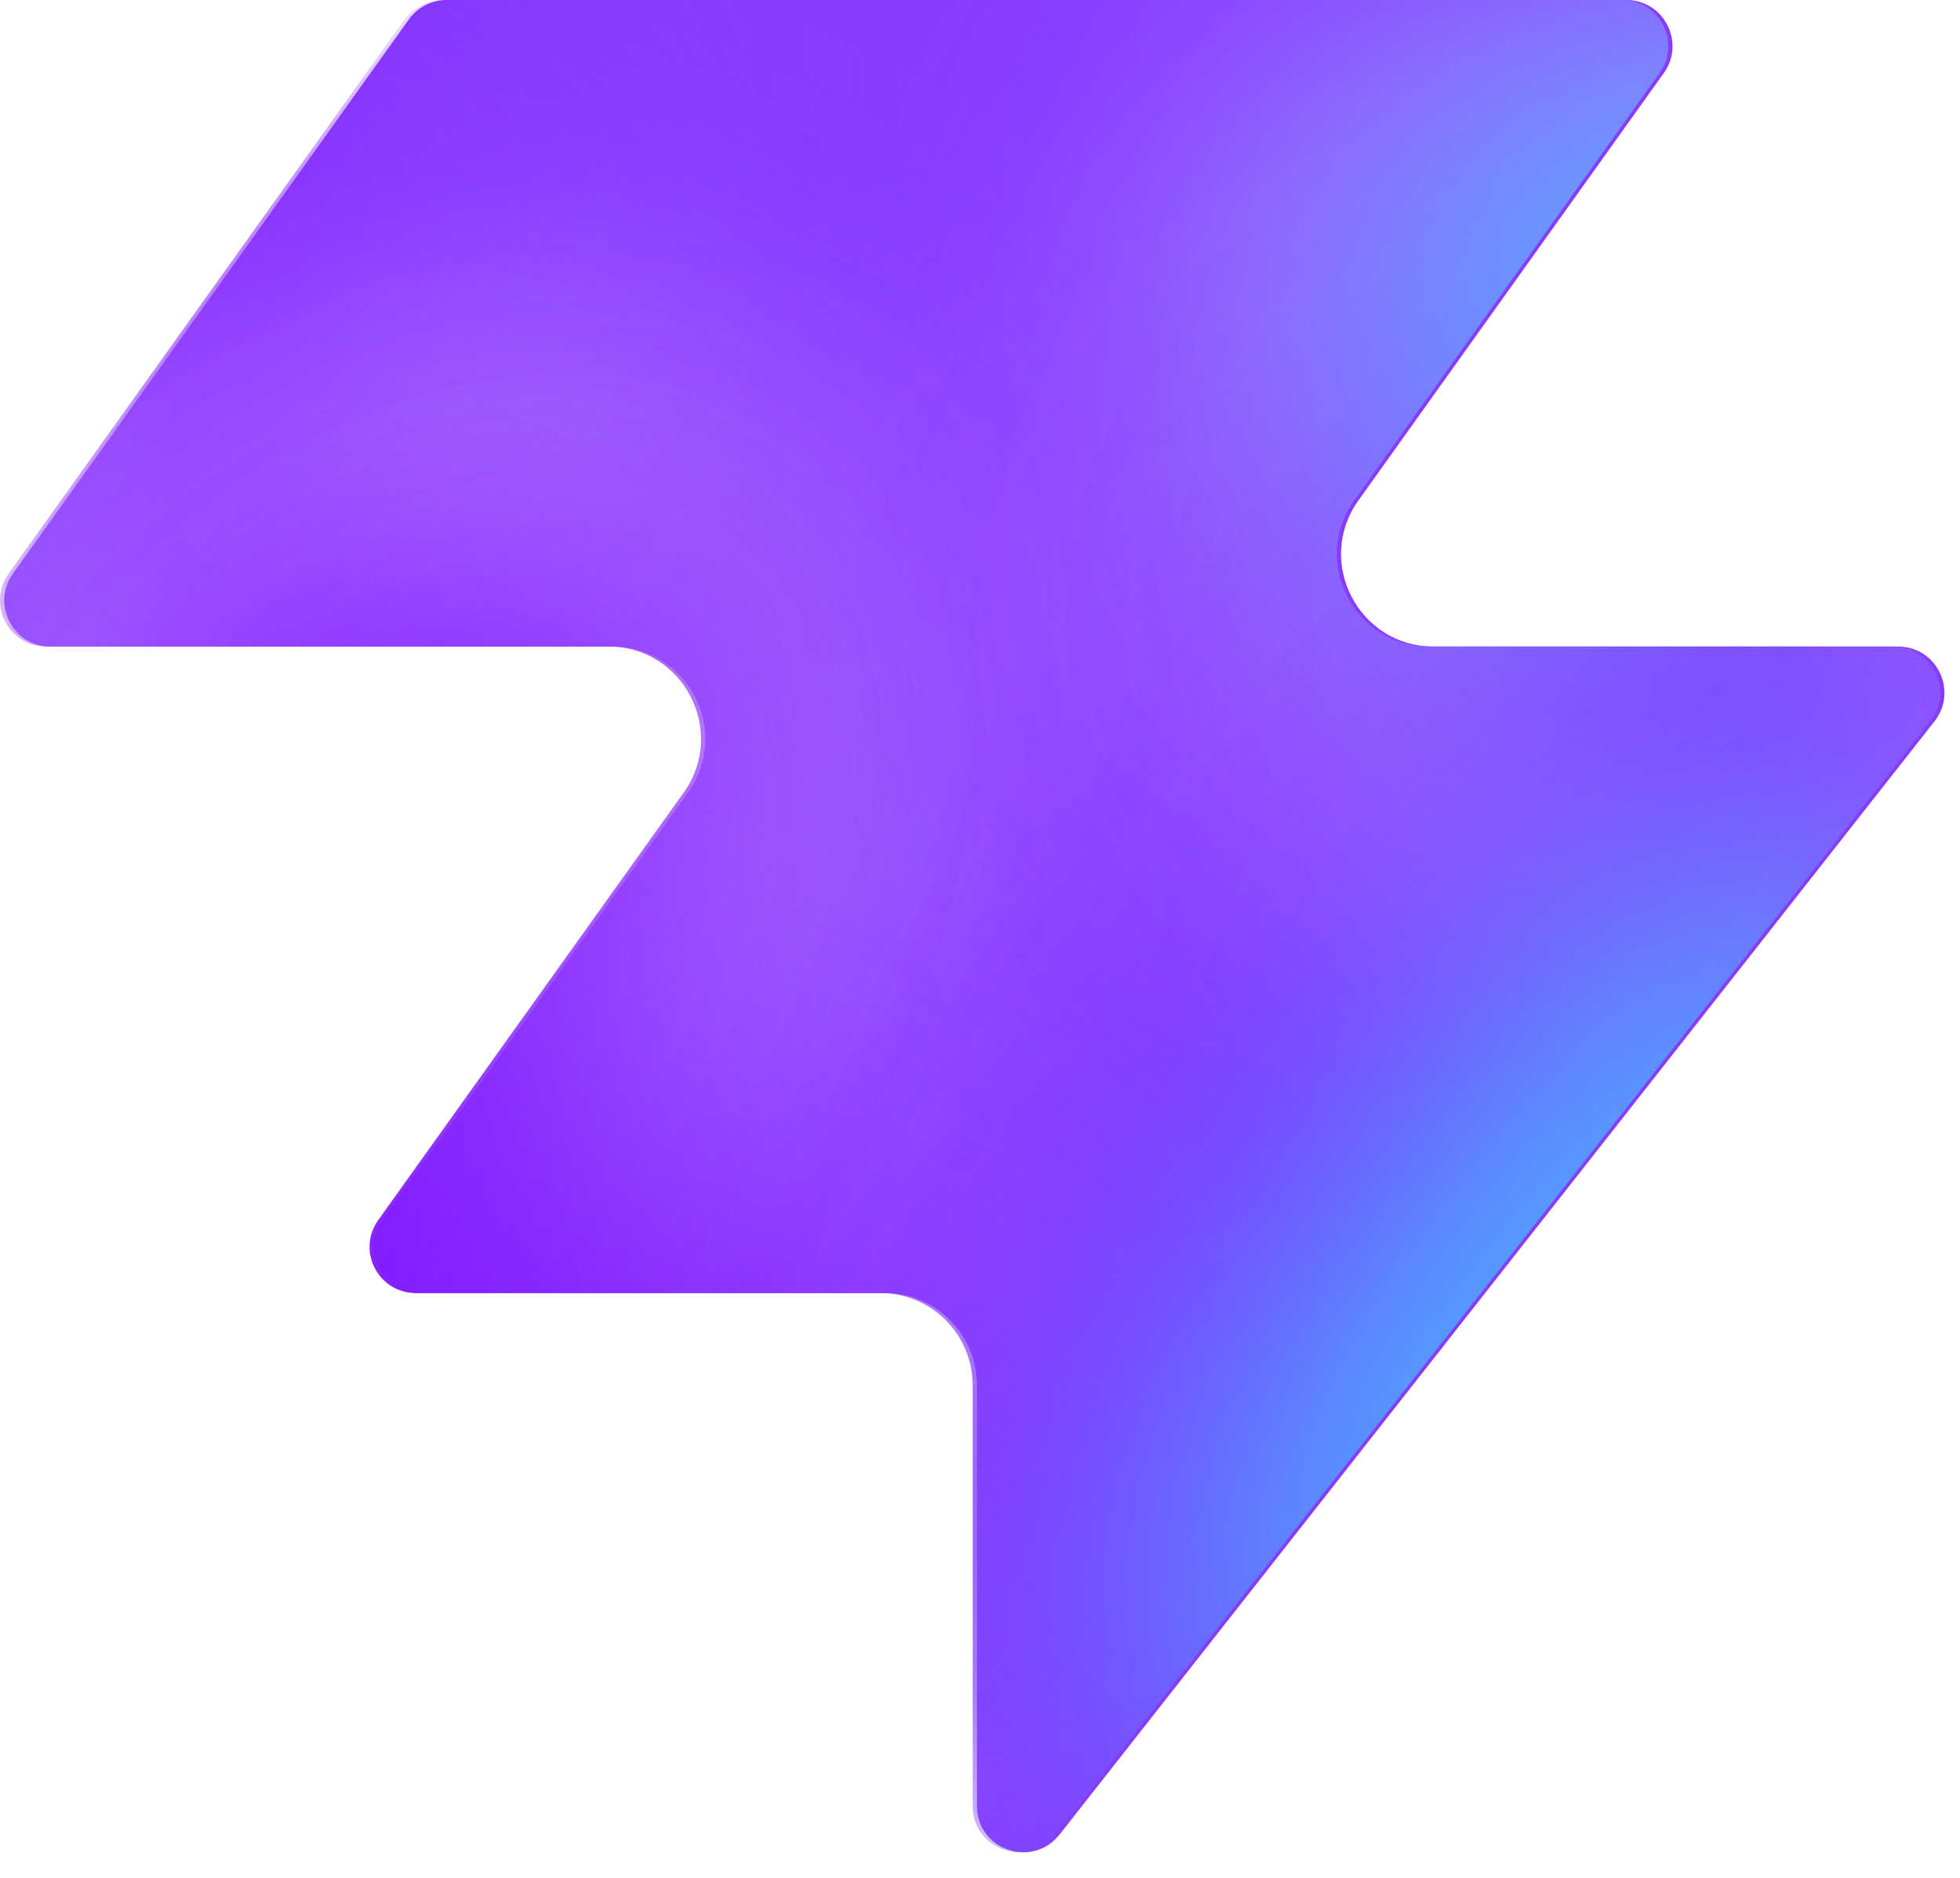
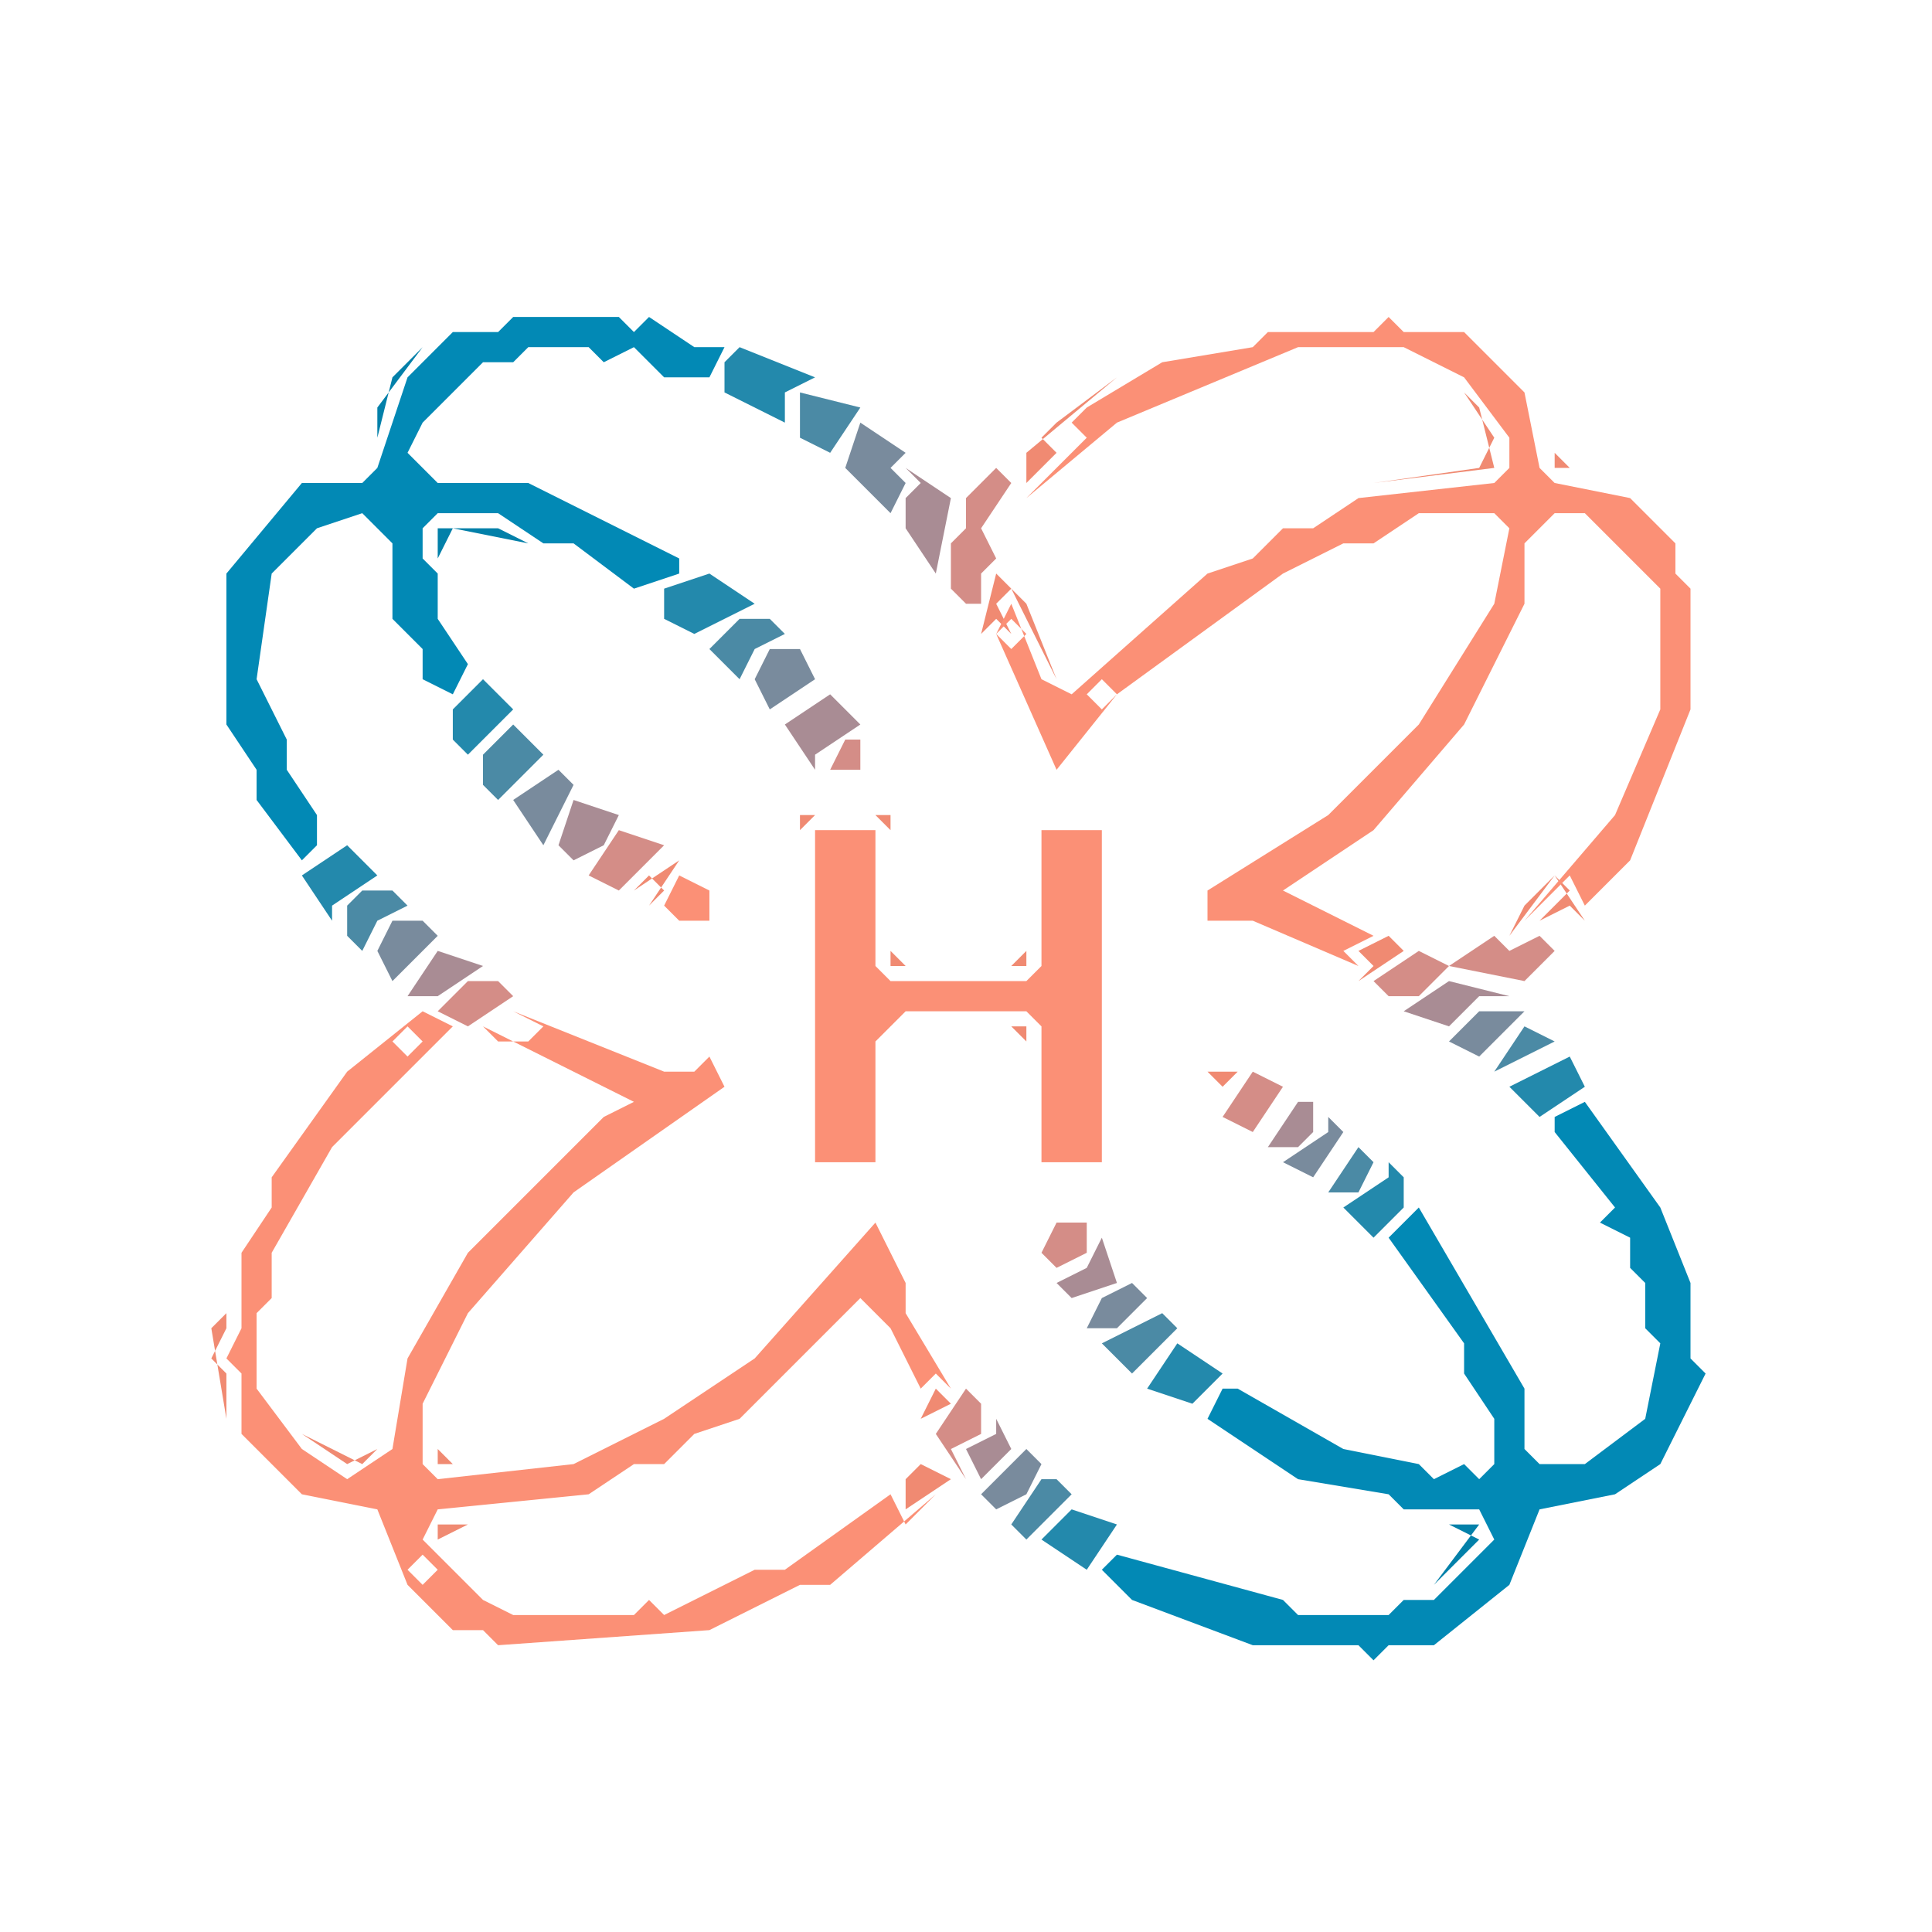
- <svg xmlns="http://www.w3.org/2000/svg" width="48" height="46" fill="none" viewBox="0 0 48 46">
-   <path fill="#863bff" d="M25.946 44.938c-.664.845-2.021.375-2.021-.698V33.937a2.26 2.26 0 0 0-2.262-2.262H10.287c-.92 0-1.456-1.04-.92-1.788l7.48-10.471c1.07-1.497 0-3.578-1.842-3.578H1.237c-.92 0-1.456-1.04-.92-1.788L10.013.474c.214-.297.556-.474.92-.474h28.894c.92 0 1.456 1.04.92 1.788l-7.48 10.471c-1.07 1.498 0 3.579 1.842 3.579h11.377c.943 0 1.473 1.088.89 1.83L25.947 44.94z" style="fill:#863bff;fill:color(display-p3 .525 .23 1);fill-opacity:1" />
-   <mask id="a" width="48" height="46" x="0" y="0" maskUnits="userSpaceOnUse" style="mask-type:alpha">
-     <path fill="#000" d="M25.842 44.938c-.664.844-2.021.375-2.021-.698V33.937a2.26 2.26 0 0 0-2.262-2.262H10.183c-.92 0-1.456-1.04-.92-1.788l7.48-10.471c1.07-1.498 0-3.579-1.842-3.579H1.133c-.92 0-1.456-1.04-.92-1.787L9.91.473c.214-.297.556-.474.92-.474h28.894c.92 0 1.456 1.04.92 1.788l-7.48 10.471c-1.07 1.498 0 3.578 1.842 3.578h11.377c.943 0 1.473 1.088.89 1.832L25.843 44.94z" style="fill:#000;fill-opacity:1" />
-   </mask>
-   <g mask="url(#a)">
-     <g filter="url(#b)">
-       <ellipse cx="5.508" cy="14.704" fill="#ede6ff" rx="5.508" ry="14.704" style="fill:#ede6ff;fill:color(display-p3 .927 .903 1);fill-opacity:1" transform="matrix(.00324 1 1 -.00324 -4.47 31.516)" />
-     </g>
-     <g filter="url(#c)">
-       <ellipse cx="10.399" cy="29.851" fill="#ede6ff" rx="10.399" ry="29.851" style="fill:#ede6ff;fill:color(display-p3 .927 .903 1);fill-opacity:1" transform="matrix(.00324 1 1 -.00324 -39.328 7.883)" />
-     </g>
-     <g filter="url(#d)">
-       <ellipse cx="5.508" cy="30.487" fill="#7e14ff" rx="5.508" ry="30.487" style="fill:#7e14ff;fill:color(display-p3 .492 .077 1);fill-opacity:1" transform="rotate(89.814 -25.913 -14.639)scale(1 -1)" />
-     </g>
-     <g filter="url(#e)">
-       <ellipse cx="5.508" cy="30.599" fill="#7e14ff" rx="5.508" ry="30.599" style="fill:#7e14ff;fill:color(display-p3 .492 .077 1);fill-opacity:1" transform="rotate(89.814 -32.644 -3.334)scale(1 -1)" />
-     </g>
-     <g filter="url(#f)">
-       <ellipse cx="5.508" cy="30.599" fill="#7e14ff" rx="5.508" ry="30.599" style="fill:#7e14ff;fill:color(display-p3 .492 .077 1);fill-opacity:1" transform="matrix(.00324 1 1 -.00324 -34.34 30.47)" />
-     </g>
-     <g filter="url(#g)">
-       <ellipse cx="14.072" cy="22.078" fill="#ede6ff" rx="14.072" ry="22.078" style="fill:#ede6ff;fill:color(display-p3 .927 .903 1);fill-opacity:1" transform="rotate(93.35 24.506 48.493)scale(-1 1)" />
-     </g>
-     <g filter="url(#h)">
-       <ellipse cx="3.47" cy="21.501" fill="#7e14ff" rx="3.47" ry="21.501" style="fill:#7e14ff;fill:color(display-p3 .492 .077 1);fill-opacity:1" transform="rotate(89.009 28.708 47.59)scale(-1 1)" />
-     </g>
-     <g filter="url(#i)">
-       <ellipse cx="3.47" cy="21.501" fill="#7e14ff" rx="3.47" ry="21.501" style="fill:#7e14ff;fill:color(display-p3 .492 .077 1);fill-opacity:1" transform="rotate(89.009 28.708 47.59)scale(-1 1)" />
-     </g>
-     <g filter="url(#j)">
-       <ellipse cx=".387" cy="8.972" fill="#7e14ff" rx="4.407" ry="29.108" style="fill:#7e14ff;fill:color(display-p3 .492 .077 1);fill-opacity:1" transform="rotate(39.51 .387 8.972)" />
-     </g>
-     <g filter="url(#k)">
-       <ellipse cx="47.523" cy="-6.092" fill="#7e14ff" rx="4.407" ry="29.108" style="fill:#7e14ff;fill:color(display-p3 .492 .077 1);fill-opacity:1" transform="rotate(37.892 47.523 -6.092)" />
-     </g>
-     <g filter="url(#l)">
-       <ellipse cx="41.412" cy="6.333" fill="#47bfff" rx="5.971" ry="9.665" style="fill:#47bfff;fill:color(display-p3 .28 .748 1);fill-opacity:1" transform="rotate(37.892 41.412 6.333)" />
-     </g>
-     <g filter="url(#m)">
-       <ellipse cx="-1.879" cy="38.332" fill="#7e14ff" rx="4.407" ry="29.108" style="fill:#7e14ff;fill:color(display-p3 .492 .077 1);fill-opacity:1" transform="rotate(37.892 -1.88 38.332)" />
-     </g>
-     <g filter="url(#n)">
-       <ellipse cx="-1.879" cy="38.332" fill="#7e14ff" rx="4.407" ry="29.108" style="fill:#7e14ff;fill:color(display-p3 .492 .077 1);fill-opacity:1" transform="rotate(37.892 -1.88 38.332)" />
-     </g>
-     <g filter="url(#o)">
-       <ellipse cx="35.651" cy="29.907" fill="#7e14ff" rx="4.407" ry="29.108" style="fill:#7e14ff;fill:color(display-p3 .492 .077 1);fill-opacity:1" transform="rotate(37.892 35.651 29.907)" />
-     </g>
-     <g filter="url(#p)">
-       <ellipse cx="38.418" cy="32.4" fill="#47bfff" rx="5.971" ry="15.297" style="fill:#47bfff;fill:color(display-p3 .28 .748 1);fill-opacity:1" transform="rotate(37.892 38.418 32.4)" />
-     </g>
+ <svg xmlns="http://www.w3.org/2000/svg" width="128" height="128" viewBox="0 0 128 128" version="1.1">
+   <g shape-rendering="geometricPrecision">
+     <path d="M 70.0 98.0 L 69.0 98.0 L 67.0 101.0 L 68.0 102.0 L 71.0 99.0 Z M 77.0 87.0 L 73.0 89.0 L 75.0 91.0 L 78.0 88.0 Z M 91.0 77.0 L 90.0 76.0 L 88.0 79.0 L 90.0 79.0 Z M 103.0 69.0 L 101.0 68.0 L 99.0 71.0 Z M 26.0 59.0 L 24.0 59.0 L 23.0 60.0 L 23.0 62.0 L 24.0 63.0 L 25.0 61.0 L 27.0 60.0 Z M 34.0 48.0 L 32.0 50.0 L 32.0 52.0 L 33.0 53.0 L 36.0 50.0 Z M 51.0 41.0 L 49.0 41.0 L 47.0 43.0 L 49.0 45.0 L 50.0 43.0 L 52.0 42.0 Z M 53.0 26.0 L 53.0 29.0 L 55.0 30.0 L 57.0 27.0 Z" fill="#4b8aa5" fill-rule="evenodd" />
+     <path d="M 66.0 94.0 L 66.0 95.0 L 64.0 96.0 L 65.0 98.0 L 67.0 96.0 Z M 74.0 85.0 L 73.0 82.0 L 72.0 84.0 L 70.0 85.0 L 69.0 84.0 L 71.0 86.0 Z M 87.0 73.0 L 86.0 73.0 L 84.0 76.0 L 86.0 76.0 L 87.0 75.0 Z M 93.0 67.0 L 96.0 68.0 L 98.0 66.0 L 100.0 66.0 L 96.0 65.0 Z M 32.0 64.0 L 29.0 63.0 L 27.0 66.0 L 29.0 66.0 Z M 41.0 54.0 L 38.0 53.0 L 37.0 56.0 L 38.0 57.0 L 40.0 56.0 Z M 55.0 46.0 L 52.0 48.0 L 54.0 51.0 L 54.0 50.0 L 57.0 48.0 Z M 60.0 31.0 L 61.0 32.0 L 60.0 33.0 L 60.0 35.0 L 62.0 38.0 L 63.0 33.0 Z" fill="#a98c94" fill-rule="evenodd" />
+     <path d="M 68.0 96.0 L 65.0 99.0 L 66.0 100.0 L 68.0 99.0 L 69.0 97.0 Z M 76.0 86.0 L 75.0 85.0 L 73.0 86.0 L 72.0 88.0 L 74.0 88.0 Z M 89.0 75.0 L 88.0 74.0 L 88.0 75.0 L 85.0 77.0 L 87.0 78.0 Z M 101.0 67.0 L 98.0 67.0 L 96.0 69.0 L 98.0 70.0 Z M 28.0 61.0 L 26.0 61.0 L 25.0 63.0 L 26.0 65.0 L 29.0 62.0 Z M 37.0 51.0 L 34.0 53.0 L 36.0 56.0 L 38.0 52.0 Z M 53.0 43.0 L 51.0 43.0 L 50.0 45.0 L 51.0 47.0 L 54.0 45.0 Z M 57.0 28.0 L 56.0 31.0 L 59.0 34.0 L 60.0 32.0 L 59.0 31.0 L 60.0 30.0 Z" fill="#798b9d" fill-rule="evenodd" />
+     <path d="M 64.0 92.0 L 62.0 95.0 L 64.0 98.0 L 62.0 100.0 L 64.0 98.0 L 63.0 96.0 L 65.0 95.0 L 65.0 93.0 Z M 72.0 81.0 L 70.0 81.0 L 69.0 83.0 L 70.0 84.0 L 72.0 83.0 Z M 85.0 72.0 L 83.0 71.0 L 81.0 74.0 L 83.0 75.0 Z M 29.0 67.0 L 31.0 68.0 L 34.0 66.0 L 33.0 65.0 L 31.0 65.0 Z M 104.0 62.0 L 103.0 63.0 L 102.0 62.0 L 100.0 63.0 L 99.0 62.0 L 96.0 64.0 L 94.0 63.0 L 91.0 65.0 L 92.0 66.0 L 94.0 66.0 L 96.0 64.0 L 101.0 65.0 Z M 44.0 56.0 L 41.0 55.0 L 39.0 58.0 L 41.0 59.0 Z M 57.0 49.0 L 56.0 49.0 L 55.0 51.0 L 57.0 51.0 Z M 67.0 30.0 L 64.0 33.0 L 64.0 35.0 L 63.0 36.0 L 63.0 39.0 L 64.0 40.0 L 65.0 40.0 L 65.0 38.0 L 66.0 37.0 L 65.0 35.0 L 67.0 32.0 L 66.0 31.0 Z" fill="#d48d87" fill-rule="evenodd" />
+     <path d="M 71.0 100.0 L 69.0 102.0 L 72.0 104.0 L 74.0 101.0 Z M 78.0 89.0 L 76.0 92.0 L 79.0 93.0 L 81.0 91.0 Z M 92.0 77.0 L 92.0 78.0 L 89.0 80.0 L 91.0 82.0 L 93.0 80.0 L 93.0 78.0 Z M 104.0 70.0 L 100.0 72.0 L 102.0 74.0 L 105.0 72.0 Z M 23.0 56.0 L 20.0 58.0 L 22.0 61.0 L 22.0 60.0 L 25.0 58.0 Z M 32.0 45.0 L 30.0 47.0 L 30.0 49.0 L 31.0 50.0 L 34.0 47.0 Z M 44.0 39.0 L 44.0 41.0 L 46.0 42.0 L 50.0 40.0 L 47.0 38.0 Z M 49.0 23.0 L 48.0 24.0 L 48.0 26.0 L 52.0 28.0 L 52.0 26.0 L 54.0 25.0 Z" fill="#2389ac" fill-rule="evenodd" />
+     <path d="M 102.0 101.0 L 101.0 105.0 L 98.0 108.0 L 101.0 105.0 Z M 98.0 101.0 L 96.0 101.0 L 98.0 102.0 L 95.0 105.0 Z M 94.0 79.0 L 98.0 84.0 L 101.0 91.0 L 98.0 84.0 Z M 29.0 35.0 L 29.0 37.0 L 30.0 35.0 L 35.0 36.0 L 33.0 35.0 Z M 23.0 35.0 L 25.0 36.0 L 25.0 39.0 L 25.0 36.0 Z M 33.0 25.0 L 29.0 28.0 L 28.0 30.0 L 29.0 31.0 L 33.0 31.0 L 29.0 31.0 L 28.0 30.0 L 29.0 28.0 Z M 28.0 23.0 L 26.0 25.0 L 25.0 29.0 L 25.0 27.0 Z" fill="#0280a9" fill-rule="evenodd" />
+     <path d="M 29.0 102.0 L 31.0 101.0 L 29.0 101.0 Z M 62.0 96.0 L 60.0 98.0 L 60.0 100.0 L 61.0 101.0 L 59.0 103.0 L 61.0 101.0 L 60.0 100.0 L 63.0 98.0 L 61.0 97.0 Z M 18.0 87.0 L 18.0 92.0 L 19.0 93.0 L 18.0 92.0 Z M 63.0 90.0 L 61.0 86.0 L 63.0 90.0 L 61.0 94.0 L 57.0 87.0 L 51.0 93.0 L 57.0 87.0 L 61.0 94.0 L 63.0 93.0 L 62.0 92.0 Z M 34.0 85.0 L 32.0 87.0 L 29.0 93.0 L 29.0 97.0 L 34.0 97.0 L 30.0 97.0 L 29.0 96.0 L 29.0 93.0 L 32.0 87.0 Z M 30.0 84.0 L 26.0 90.0 L 25.0 96.0 L 24.0 97.0 L 20.0 95.0 L 23.0 97.0 L 25.0 96.0 L 26.0 90.0 Z M 15.0 84.0 L 15.0 87.0 L 14.0 88.0 L 15.0 94.0 L 15.0 91.0 L 14.0 90.0 L 15.0 88.0 Z M 22.0 78.0 L 19.0 83.0 L 19.0 85.0 L 19.0 83.0 Z M 82.0 71.0 L 80.0 71.0 L 79.0 72.0 L 80.0 73.0 Z M 79.0 72.0 L 80.0 71.0 L 81.0 72.0 L 80.0 73.0 Z M 22.0 71.0 L 17.0 78.0 L 16.0 82.0 L 17.0 78.0 Z M 60.0 68.0 L 59.0 69.0 L 59.0 77.0 L 59.0 69.0 L 60.0 68.0 L 67.0 68.0 L 68.0 69.0 L 68.0 77.0 L 68.0 68.0 Z M 37.0 67.0 L 30.0 69.0 L 28.0 71.0 L 30.0 69.0 Z M 27.0 67.0 L 26.0 68.0 L 27.0 69.0 L 26.0 68.0 Z M 91.0 61.0 L 92.0 62.0 L 90.0 63.0 L 91.0 64.0 L 90.0 65.0 L 93.0 63.0 Z M 108.0 58.0 L 105.0 61.0 L 103.0 58.0 L 100.0 62.0 L 101.0 60.0 L 102.0 61.0 L 104.0 60.0 L 105.0 61.0 Z M 101.0 60.0 L 102.0 59.0 L 103.0 60.0 L 102.0 61.0 Z M 102.0 59.0 L 103.0 58.0 L 104.0 59.0 L 103.0 60.0 Z M 82.0 57.0 L 79.0 59.0 L 79.0 61.0 L 79.0 59.0 Z M 42.0 59.0 L 44.0 61.0 L 43.0 60.0 L 45.0 57.0 L 48.0 59.0 L 48.0 61.0 L 48.0 59.0 L 45.0 57.0 Z M 42.0 59.0 L 43.0 58.0 L 44.0 59.0 L 43.0 60.0 Z M 53.0 54.0 L 53.0 77.0 L 53.0 55.0 L 54.0 54.0 L 58.0 54.0 L 59.0 55.0 L 59.0 64.0 L 68.0 64.0 L 68.0 55.0 L 69.0 54.0 L 73.0 54.0 L 74.0 55.0 L 74.0 77.0 L 74.0 55.0 L 73.0 54.0 L 69.0 54.0 L 68.0 55.0 L 68.0 63.0 L 67.0 64.0 L 60.0 64.0 L 59.0 63.0 L 59.0 54.0 Z M 101.0 41.0 L 98.0 48.0 L 95.0 51.0 L 98.0 48.0 Z M 108.0 38.0 L 109.0 39.0 L 109.0 47.0 L 106.0 54.0 L 104.0 56.0 L 106.0 54.0 L 109.0 47.0 L 109.0 39.0 Z M 66.0 38.0 L 65.0 42.0 L 66.0 41.0 L 67.0 42.0 L 68.0 41.0 L 70.0 45.0 L 68.0 40.0 Z M 66.0 40.0 L 67.0 39.0 L 68.0 41.0 L 67.0 42.0 Z M 112.0 37.0 L 113.0 39.0 L 113.0 46.0 L 113.0 39.0 Z M 105.0 35.0 L 103.0 35.0 L 102.0 36.0 L 102.0 39.0 L 102.0 36.0 L 103.0 35.0 Z M 99.0 35.0 L 98.0 40.0 L 94.0 46.0 L 98.0 40.0 Z M 103.0 30.0 L 103.0 31.0 L 104.0 31.0 Z M 98.0 27.0 L 97.0 26.0 L 99.0 29.0 L 98.0 31.0 L 91.0 32.0 L 99.0 31.0 Z M 74.0 25.0 L 68.0 30.0 L 68.0 32.0 L 66.0 35.0 L 68.0 32.0 L 69.0 33.0 L 71.0 31.0 L 70.0 30.0 L 71.0 29.0 L 70.0 28.0 Z M 68.0 32.0 L 69.0 31.0 L 70.0 32.0 L 69.0 33.0 Z M 69.0 31.0 L 70.0 30.0 L 71.0 31.0 L 70.0 32.0 Z M 69.0 29.0 L 70.0 28.0 L 71.0 29.0 L 70.0 30.0 Z M 83.0 25.0 L 85.0 25.0 L 86.0 24.0 L 93.0 24.0 L 86.0 24.0 L 85.0 25.0 Z M 81.0 22.0 L 83.0 22.0 L 84.0 21.0 L 91.0 21.0 L 84.0 21.0 L 83.0 22.0 Z" fill="#f08a72" fill-rule="evenodd" />
+     <path d="M 105.0 73.0 L 103.0 74.0 L 103.0 75.0 L 107.0 80.0 L 106.0 81.0 L 108.0 82.0 L 108.0 84.0 L 109.0 85.0 L 109.0 88.0 L 110.0 89.0 L 109.0 94.0 L 105.0 97.0 L 102.0 97.0 L 101.0 96.0 L 101.0 92.0 L 94.0 80.0 L 92.0 82.0 L 97.0 89.0 L 97.0 91.0 L 99.0 94.0 L 99.0 97.0 L 98.0 98.0 L 97.0 97.0 L 95.0 98.0 L 94.0 97.0 L 89.0 96.0 L 82.0 92.0 L 81.0 92.0 L 80.0 94.0 L 86.0 98.0 L 92.0 99.0 L 93.0 100.0 L 98.0 100.0 L 99.0 102.0 L 95.0 106.0 L 93.0 106.0 L 92.0 107.0 L 86.0 107.0 L 85.0 106.0 L 74.0 103.0 L 73.0 104.0 L 75.0 106.0 L 83.0 109.0 L 90.0 109.0 L 91.0 110.0 L 92.0 109.0 L 95.0 109.0 L 100.0 105.0 L 102.0 100.0 L 107.0 99.0 L 110.0 97.0 L 113.0 91.0 L 112.0 90.0 L 112.0 85.0 L 110.0 80.0 Z M 48.0 23.0 L 46.0 23.0 L 43.0 21.0 L 42.0 22.0 L 41.0 21.0 L 34.0 21.0 L 33.0 22.0 L 30.0 22.0 L 27.0 25.0 L 25.0 31.0 L 24.0 32.0 L 20.0 32.0 L 15.0 38.0 L 15.0 48.0 L 17.0 51.0 L 17.0 53.0 L 20.0 57.0 L 21.0 56.0 L 21.0 54.0 L 19.0 51.0 L 19.0 49.0 L 17.0 45.0 L 18.0 38.0 L 21.0 35.0 L 24.0 34.0 L 26.0 36.0 L 26.0 41.0 L 28.0 43.0 L 28.0 45.0 L 30.0 46.0 L 31.0 44.0 L 29.0 41.0 L 29.0 38.0 L 28.0 37.0 L 28.0 35.0 L 29.0 34.0 L 33.0 34.0 L 36.0 36.0 L 38.0 36.0 L 42.0 39.0 L 45.0 38.0 L 45.0 37.0 L 35.0 32.0 L 29.0 32.0 L 27.0 30.0 L 28.0 28.0 L 32.0 24.0 L 34.0 24.0 L 35.0 23.0 L 39.0 23.0 L 40.0 24.0 L 42.0 23.0 L 44.0 25.0 L 47.0 25.0 Z" fill="#0289b5" fill-rule="evenodd" />
+     <path d="M 23.0 71.0 L 18.0 78.0 L 18.0 80.0 L 16.0 83.0 L 16.0 88.0 L 15.0 90.0 L 16.0 91.0 L 16.0 95.0 L 20.0 99.0 L 25.0 100.0 L 27.0 105.0 L 30.0 108.0 L 32.0 108.0 L 33.0 109.0 L 47.0 108.0 L 53.0 105.0 L 55.0 105.0 L 62.0 99.0 L 60.0 101.0 L 59.0 99.0 L 52.0 104.0 L 50.0 104.0 L 44.0 107.0 L 43.0 106.0 L 42.0 107.0 L 34.0 107.0 L 32.0 106.0 L 28.0 102.0 L 29.0 100.0 L 39.0 99.0 L 42.0 97.0 L 44.0 97.0 L 46.0 95.0 L 49.0 94.0 L 57.0 86.0 L 59.0 88.0 L 62.0 94.0 L 61.0 92.0 L 62.0 91.0 L 63.0 92.0 L 60.0 87.0 L 60.0 85.0 L 58.0 81.0 L 50.0 90.0 L 44.0 94.0 L 38.0 97.0 L 29.0 98.0 L 28.0 97.0 L 28.0 93.0 L 31.0 87.0 L 38.0 79.0 L 48.0 72.0 L 47.0 70.0 L 46.0 71.0 L 44.0 71.0 L 34.0 67.0 L 36.0 68.0 L 35.0 69.0 L 33.0 69.0 L 32.0 68.0 L 42.0 73.0 L 40.0 74.0 L 31.0 83.0 L 27.0 90.0 L 26.0 96.0 L 23.0 98.0 L 20.0 96.0 L 17.0 92.0 L 17.0 87.0 L 18.0 86.0 L 18.0 83.0 L 22.0 76.0 L 30.0 68.0 L 28.0 67.0 Z M 27.0 104.0 L 28.0 103.0 L 29.0 104.0 L 28.0 105.0 Z M 26.0 69.0 L 27.0 68.0 L 28.0 69.0 L 27.0 70.0 Z M 43.0 59.0 L 45.0 61.0 L 47.0 61.0 L 47.0 59.0 L 45.0 58.0 L 44.0 60.0 Z M 54.0 55.0 L 54.0 77.0 L 58.0 77.0 L 58.0 69.0 L 60.0 67.0 L 68.0 67.0 L 69.0 68.0 L 69.0 77.0 L 73.0 77.0 L 73.0 55.0 L 69.0 55.0 L 69.0 64.0 L 68.0 65.0 L 59.0 65.0 L 58.0 64.0 L 58.0 55.0 Z M 92.0 21.0 L 91.0 22.0 L 84.0 22.0 L 83.0 23.0 L 77.0 24.0 L 72.0 27.0 L 70.0 29.0 L 71.0 30.0 L 68.0 33.0 L 74.0 28.0 L 86.0 23.0 L 93.0 23.0 L 97.0 25.0 L 100.0 29.0 L 100.0 31.0 L 99.0 32.0 L 90.0 33.0 L 87.0 35.0 L 85.0 35.0 L 83.0 37.0 L 80.0 38.0 L 71.0 46.0 L 69.0 45.0 L 67.0 40.0 L 66.0 42.0 L 70.0 51.0 L 74.0 46.0 L 85.0 38.0 L 89.0 36.0 L 91.0 36.0 L 94.0 34.0 L 99.0 34.0 L 100.0 35.0 L 99.0 40.0 L 94.0 48.0 L 88.0 54.0 L 80.0 59.0 L 80.0 61.0 L 83.0 61.0 L 90.0 64.0 L 89.0 63.0 L 91.0 62.0 L 85.0 59.0 L 91.0 55.0 L 97.0 48.0 L 101.0 40.0 L 101.0 36.0 L 103.0 34.0 L 105.0 34.0 L 110.0 39.0 L 110.0 47.0 L 107.0 54.0 L 101.0 61.0 L 104.0 58.0 L 105.0 60.0 L 103.0 62.0 L 108.0 57.0 L 112.0 47.0 L 112.0 39.0 L 111.0 38.0 L 111.0 36.0 L 108.0 33.0 L 103.0 32.0 L 102.0 31.0 L 101.0 26.0 L 97.0 22.0 L 93.0 22.0 Z M 72.0 46.0 L 73.0 45.0 L 74.0 46.0 L 73.0 47.0 Z M 66.0 42.0 L 67.0 41.0 L 68.0 42.0 L 67.0 43.0 Z M 70.0 29.0 L 71.0 28.0 L 72.0 29.0 L 71.0 30.0 Z" fill="#fb9076" fill-rule="evenodd" />
  </g>
-   <defs>
-     <filter id="b" width="60.045" height="41.654" x="-19.77" y="16.149" color-interpolation-filters="sRGB" filterUnits="userSpaceOnUse">
-       <feFlood flood-opacity="0" result="BackgroundImageFix" />
-       <feBlend in="SourceGraphic" in2="BackgroundImageFix" result="shape" />
-       <feGaussianBlur result="effect1_foregroundBlur_2002_17158" stdDeviation="7.659" />
-     </filter>
-     <filter id="c" width="90.34" height="51.437" x="-54.613" y="-7.533" color-interpolation-filters="sRGB" filterUnits="userSpaceOnUse">
-       <feFlood flood-opacity="0" result="BackgroundImageFix" />
-       <feBlend in="SourceGraphic" in2="BackgroundImageFix" result="shape" />
-       <feGaussianBlur result="effect1_foregroundBlur_2002_17158" stdDeviation="7.659" />
-     </filter>
-     <filter id="d" width="79.355" height="29.4" x="-49.64" y="2.03" color-interpolation-filters="sRGB" filterUnits="userSpaceOnUse">
-       <feFlood flood-opacity="0" result="BackgroundImageFix" />
-       <feBlend in="SourceGraphic" in2="BackgroundImageFix" result="shape" />
-       <feGaussianBlur result="effect1_foregroundBlur_2002_17158" stdDeviation="4.596" />
-     </filter>
-     <filter id="e" width="79.579" height="29.4" x="-45.045" y="20.029" color-interpolation-filters="sRGB" filterUnits="userSpaceOnUse">
-       <feFlood flood-opacity="0" result="BackgroundImageFix" />
-       <feBlend in="SourceGraphic" in2="BackgroundImageFix" result="shape" />
-       <feGaussianBlur result="effect1_foregroundBlur_2002_17158" stdDeviation="4.596" />
-     </filter>
-     <filter id="f" width="79.579" height="29.4" x="-43.513" y="21.178" color-interpolation-filters="sRGB" filterUnits="userSpaceOnUse">
-       <feFlood flood-opacity="0" result="BackgroundImageFix" />
-       <feBlend in="SourceGraphic" in2="BackgroundImageFix" result="shape" />
-       <feGaussianBlur result="effect1_foregroundBlur_2002_17158" stdDeviation="4.596" />
-     </filter>
-     <filter id="g" width="74.749" height="58.852" x="15.756" y="-17.901" color-interpolation-filters="sRGB" filterUnits="userSpaceOnUse">
-       <feFlood flood-opacity="0" result="BackgroundImageFix" />
-       <feBlend in="SourceGraphic" in2="BackgroundImageFix" result="shape" />
-       <feGaussianBlur result="effect1_foregroundBlur_2002_17158" stdDeviation="7.659" />
-     </filter>
-     <filter id="h" width="61.377" height="25.362" x="23.548" y="2.284" color-interpolation-filters="sRGB" filterUnits="userSpaceOnUse">
-       <feFlood flood-opacity="0" result="BackgroundImageFix" />
-       <feBlend in="SourceGraphic" in2="BackgroundImageFix" result="shape" />
-       <feGaussianBlur result="effect1_foregroundBlur_2002_17158" stdDeviation="4.596" />
-     </filter>
-     <filter id="i" width="61.377" height="25.362" x="23.548" y="2.284" color-interpolation-filters="sRGB" filterUnits="userSpaceOnUse">
-       <feFlood flood-opacity="0" result="BackgroundImageFix" />
-       <feBlend in="SourceGraphic" in2="BackgroundImageFix" result="shape" />
-       <feGaussianBlur result="effect1_foregroundBlur_2002_17158" stdDeviation="4.596" />
-     </filter>
-     <filter id="j" width="56.045" height="63.649" x="-27.636" y="-22.853" color-interpolation-filters="sRGB" filterUnits="userSpaceOnUse">
-       <feFlood flood-opacity="0" result="BackgroundImageFix" />
-       <feBlend in="SourceGraphic" in2="BackgroundImageFix" result="shape" />
-       <feGaussianBlur result="effect1_foregroundBlur_2002_17158" stdDeviation="4.596" />
-     </filter>
-     <filter id="k" width="54.814" height="64.646" x="20.116" y="-38.415" color-interpolation-filters="sRGB" filterUnits="userSpaceOnUse">
-       <feFlood flood-opacity="0" result="BackgroundImageFix" />
-       <feBlend in="SourceGraphic" in2="BackgroundImageFix" result="shape" />
-       <feGaussianBlur result="effect1_foregroundBlur_2002_17158" stdDeviation="4.596" />
-     </filter>
-     <filter id="l" width="33.541" height="35.313" x="24.641" y="-11.323" color-interpolation-filters="sRGB" filterUnits="userSpaceOnUse">
-       <feFlood flood-opacity="0" result="BackgroundImageFix" />
-       <feBlend in="SourceGraphic" in2="BackgroundImageFix" result="shape" />
-       <feGaussianBlur result="effect1_foregroundBlur_2002_17158" stdDeviation="4.596" />
-     </filter>
-     <filter id="m" width="54.814" height="64.646" x="-29.286" y="6.009" color-interpolation-filters="sRGB" filterUnits="userSpaceOnUse">
-       <feFlood flood-opacity="0" result="BackgroundImageFix" />
-       <feBlend in="SourceGraphic" in2="BackgroundImageFix" result="shape" />
-       <feGaussianBlur result="effect1_foregroundBlur_2002_17158" stdDeviation="4.596" />
-     </filter>
-     <filter id="n" width="54.814" height="64.646" x="-29.286" y="6.009" color-interpolation-filters="sRGB" filterUnits="userSpaceOnUse">
-       <feFlood flood-opacity="0" result="BackgroundImageFix" />
-       <feBlend in="SourceGraphic" in2="BackgroundImageFix" result="shape" />
-       <feGaussianBlur result="effect1_foregroundBlur_2002_17158" stdDeviation="4.596" />
-     </filter>
-     <filter id="o" width="54.814" height="64.646" x="8.244" y="-2.416" color-interpolation-filters="sRGB" filterUnits="userSpaceOnUse">
-       <feFlood flood-opacity="0" result="BackgroundImageFix" />
-       <feBlend in="SourceGraphic" in2="BackgroundImageFix" result="shape" />
-       <feGaussianBlur result="effect1_foregroundBlur_2002_17158" stdDeviation="4.596" />
-     </filter>
-     <filter id="p" width="39.409" height="43.623" x="18.713" y="10.588" color-interpolation-filters="sRGB" filterUnits="userSpaceOnUse">
-       <feFlood flood-opacity="0" result="BackgroundImageFix" />
-       <feBlend in="SourceGraphic" in2="BackgroundImageFix" result="shape" />
-       <feGaussianBlur result="effect1_foregroundBlur_2002_17158" stdDeviation="4.596" />
-     </filter>
-   </defs>
</svg>
